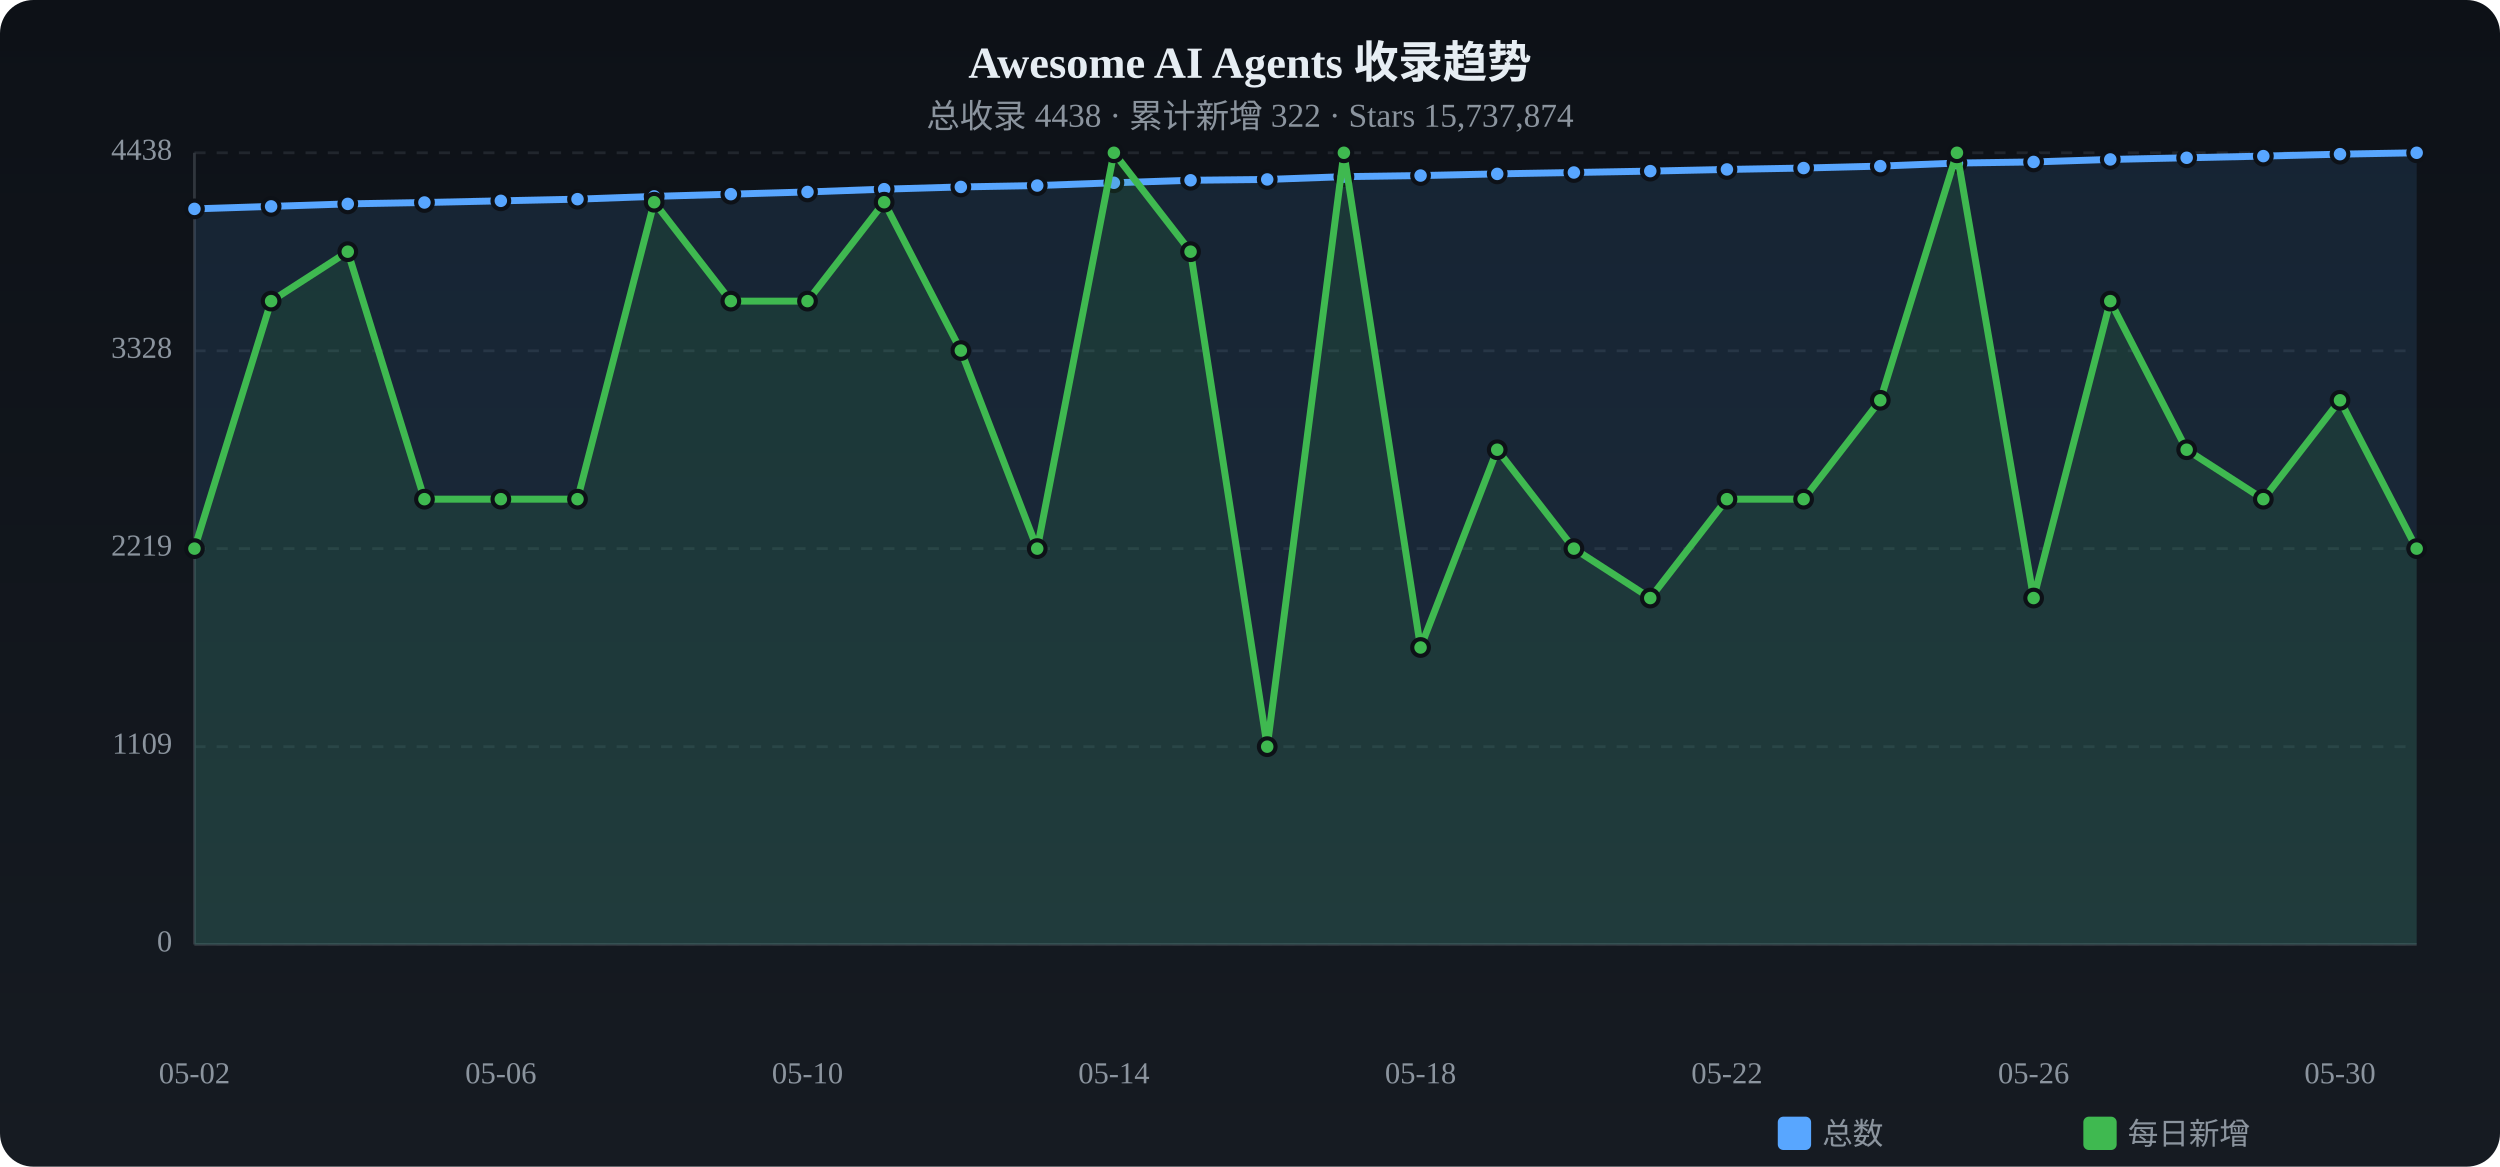
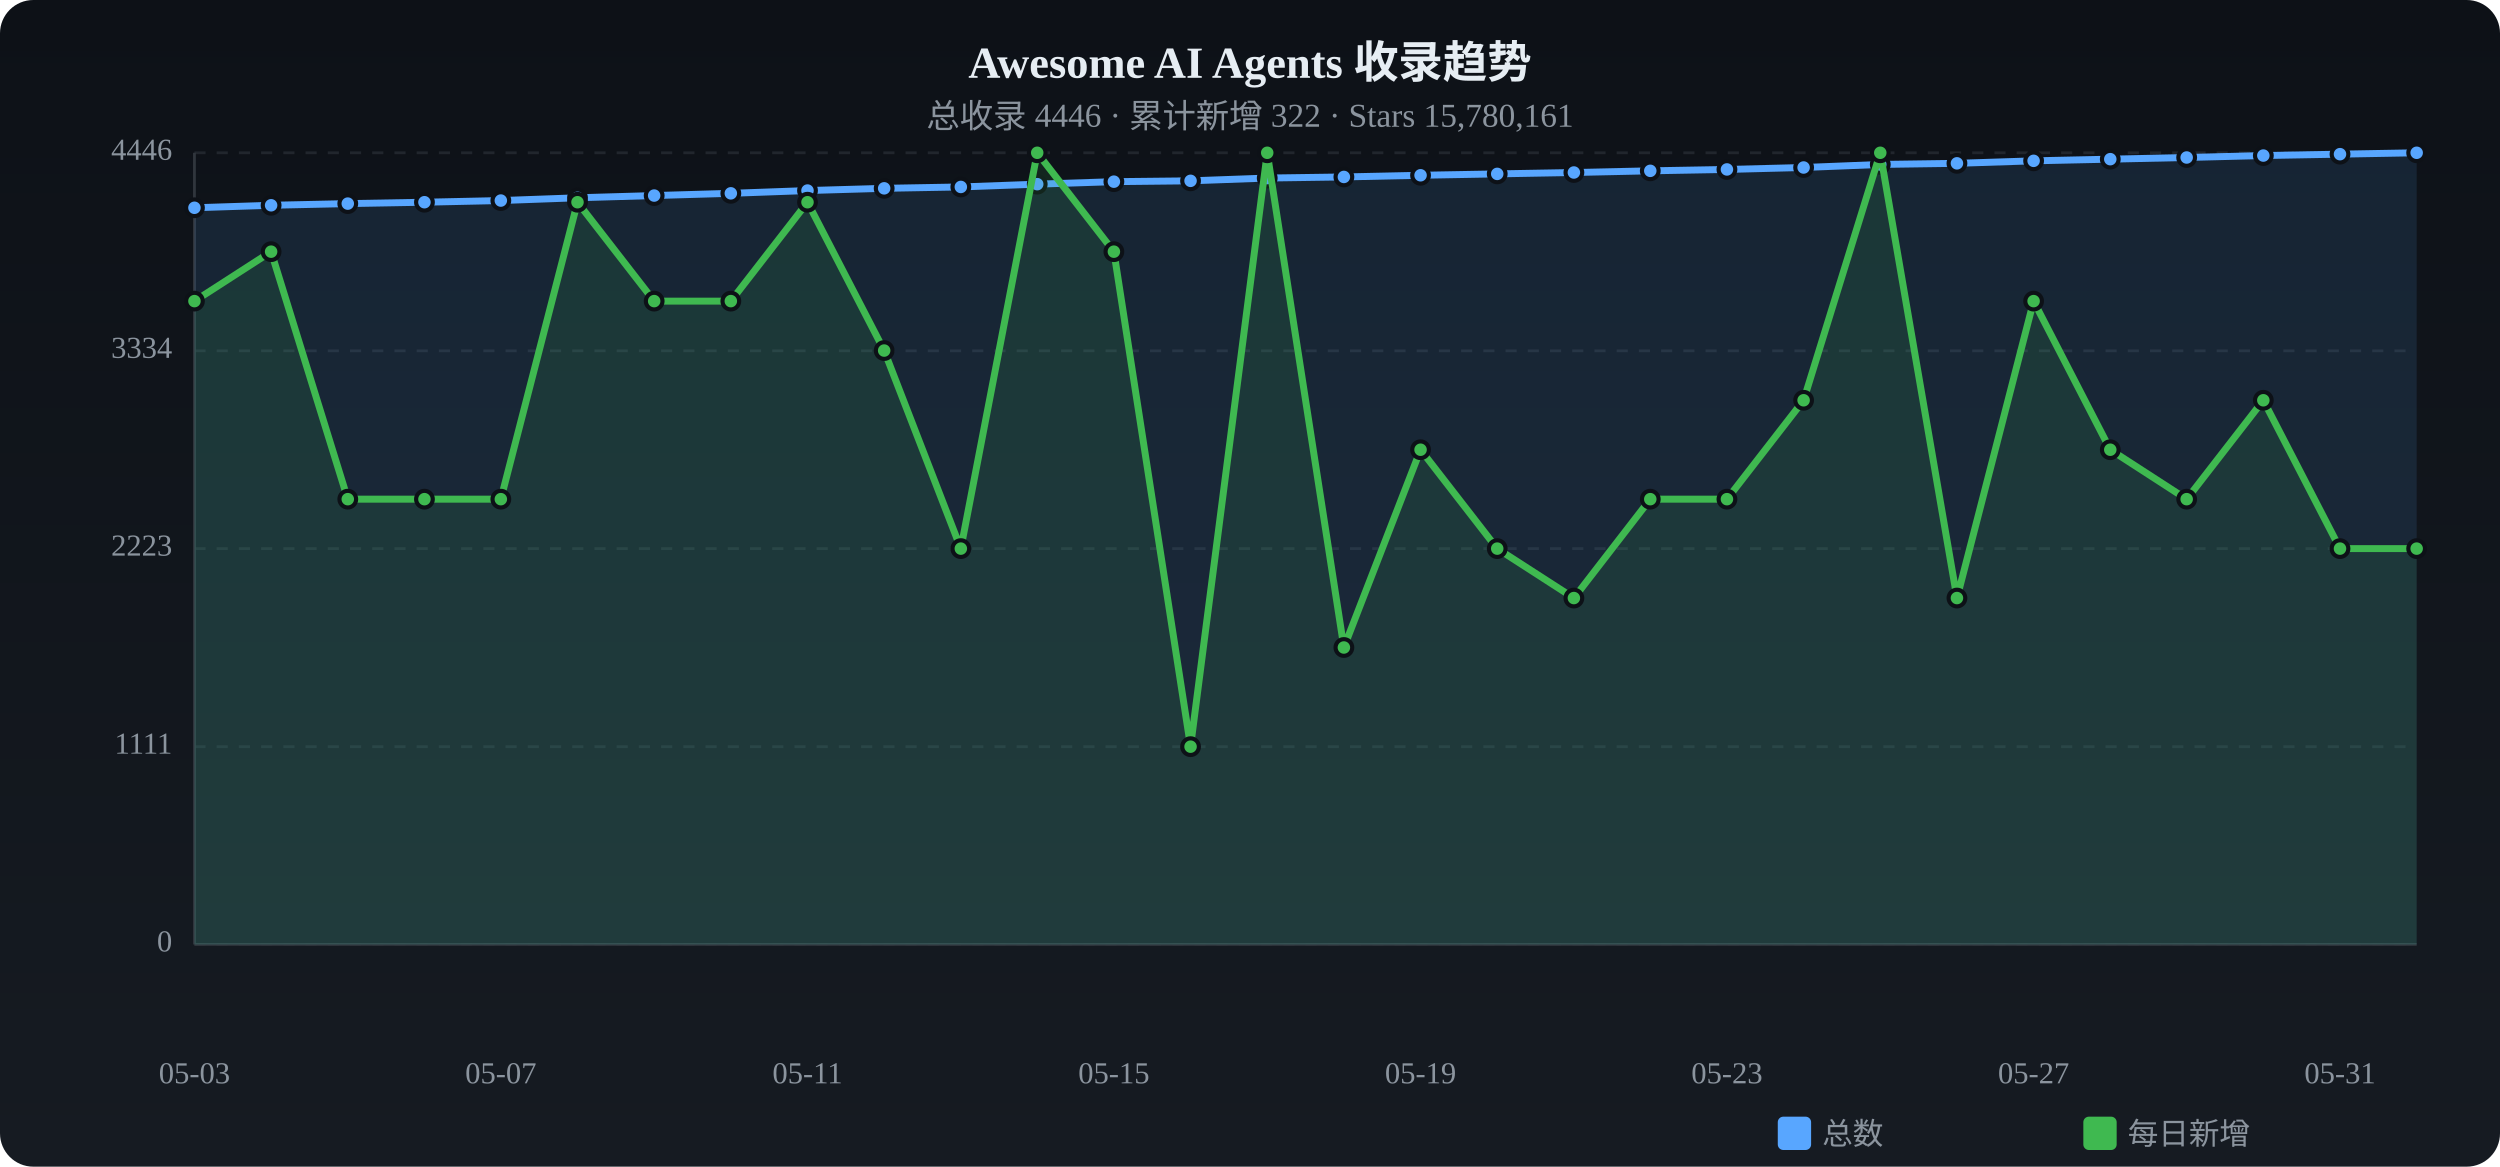
<svg xmlns="http://www.w3.org/2000/svg" viewBox="0 0 900 420" width="900" height="420">
  <defs>
    <linearGradient id="tbg" x1="0%" y1="0%" x2="0%" y2="100%">
      <stop offset="0%" stop-color="#0d1117" />
      <stop offset="100%" stop-color="#161b22" />
    </linearGradient>
  </defs>
  <rect width="900" height="420" rx="12" fill="url(#tbg)" />
  <text x="450.0" y="28" text-anchor="middle" fill="#e6edf3" font-size="16" font-weight="bold">Awesome AI Agents 收录趋势</text>
-   <text x="450.0" y="46" text-anchor="middle" fill="#8b949e" font-size="12">总收录 4438 · 累计新增 322 · Stars 15,737,874</text>
+   <text x="450.0" y="46" text-anchor="middle" fill="#8b949e" font-size="12">总收录 4446 · 累计新增 322 · Stars 15,780,161</text>
  <text x="62" y="340.0" text-anchor="end" fill="#8b949e" font-size="11" dominant-baseline="middle">0</text>
  <line x1="70" y1="340.0" x2="870" y2="340.0" stroke="#21262d" stroke-dasharray="4 4" />
-   <text x="62" y="268.8" text-anchor="end" fill="#8b949e" font-size="11" dominant-baseline="middle">1109</text>
+   <text x="62" y="268.8" text-anchor="end" fill="#8b949e" font-size="11" dominant-baseline="middle">1111</text>
  <line x1="70" y1="268.8" x2="870" y2="268.8" stroke="#21262d" stroke-dasharray="4 4" />
-   <text x="62" y="197.5" text-anchor="end" fill="#8b949e" font-size="11" dominant-baseline="middle">2219</text>
+   <text x="62" y="197.5" text-anchor="end" fill="#8b949e" font-size="11" dominant-baseline="middle">2223</text>
  <line x1="70" y1="197.5" x2="870" y2="197.5" stroke="#21262d" stroke-dasharray="4 4" />
-   <text x="62" y="126.3" text-anchor="end" fill="#8b949e" font-size="11" dominant-baseline="middle">3328</text>
+   <text x="62" y="126.3" text-anchor="end" fill="#8b949e" font-size="11" dominant-baseline="middle">3334</text>
  <line x1="70" y1="126.3" x2="870" y2="126.3" stroke="#21262d" stroke-dasharray="4 4" />
-   <text x="62" y="55.0" text-anchor="end" fill="#8b949e" font-size="11" dominant-baseline="middle">4438</text>
+   <text x="62" y="55.0" text-anchor="end" fill="#8b949e" font-size="11" dominant-baseline="middle">4446</text>
  <line x1="70" y1="55.0" x2="870" y2="55.0" stroke="#21262d" stroke-dasharray="4 4" />
  <line x1="70" y1="55" x2="70" y2="340" stroke="#30363d" />
  <line x1="70" y1="340" x2="870" y2="340" stroke="#30363d" />
-   <path d="M70.0,75.2 L97.6,74.3 L125.2,73.4 L152.8,72.9 L180.3,72.3 L207.9,71.7 L235.5,70.7 L263.1,69.9 L290.7,69.1 L318.3,68.1 L345.9,67.3 L373.4,66.8 L401.0,65.8 L428.6,64.9 L456.2,64.6 L483.8,63.6 L511.4,63.2 L539.0,62.6 L566.6,62.1 L594.1,61.6 L621.7,61.0 L649.3,60.5 L676.9,59.8 L704.5,58.7 L732.1,58.3 L759.7,57.4 L787.2,56.8 L814.8,56.2 L842.4,55.5 L870.0,55.0 L870.0,340 L70.0,340 Z" fill="#58a6ff" opacity="0.12" />
-   <polyline points="70.0,75.2 97.6,74.3 125.2,73.4 152.8,72.9 180.3,72.3 207.9,71.7 235.5,70.7 263.1,69.9 290.7,69.1 318.3,68.1 345.9,67.3 373.4,66.8 401.0,65.8 428.6,64.9 456.2,64.6 483.8,63.6 511.4,63.2 539.0,62.6 566.6,62.1 594.1,61.6 621.7,61.0 649.3,60.5 676.9,59.8 704.5,58.7 732.1,58.3 759.7,57.4 787.2,56.8 814.8,56.2 842.4,55.5 870.0,55.0" fill="none" stroke="#58a6ff" stroke-width="2.5" stroke-linecap="round" stroke-linejoin="round" />
-   <circle cx="70.0" cy="75.2" r="3" fill="#58a6ff" stroke="#0d1117" stroke-width="1.5" />
-   <circle cx="97.6" cy="74.3" r="3" fill="#58a6ff" stroke="#0d1117" stroke-width="1.5" />
-   <circle cx="125.2" cy="73.4" r="3" fill="#58a6ff" stroke="#0d1117" stroke-width="1.5" />
-   <circle cx="152.8" cy="72.9" r="3" fill="#58a6ff" stroke="#0d1117" stroke-width="1.5" />
-   <circle cx="180.3" cy="72.3" r="3" fill="#58a6ff" stroke="#0d1117" stroke-width="1.5" />
-   <circle cx="207.9" cy="71.7" r="3" fill="#58a6ff" stroke="#0d1117" stroke-width="1.5" />
-   <circle cx="235.5" cy="70.7" r="3" fill="#58a6ff" stroke="#0d1117" stroke-width="1.5" />
-   <circle cx="263.1" cy="69.9" r="3" fill="#58a6ff" stroke="#0d1117" stroke-width="1.5" />
-   <circle cx="290.7" cy="69.1" r="3" fill="#58a6ff" stroke="#0d1117" stroke-width="1.5" />
-   <circle cx="318.3" cy="68.1" r="3" fill="#58a6ff" stroke="#0d1117" stroke-width="1.5" />
+   <path d="M70.0,74.8 L97.6,73.9 L125.2,73.3 L152.8,72.8 L180.3,72.2 L207.9,71.2 L235.5,70.4 L263.1,69.6 L290.7,68.6 L318.3,67.8 L345.9,67.3 L373.4,66.3 L401.0,65.4 L428.6,65.1 L456.2,64.1 L483.8,63.7 L511.4,63.1 L539.0,62.6 L566.6,62.1 L594.1,61.5 L621.7,61.0 L649.3,60.3 L676.9,59.2 L704.5,58.8 L732.1,57.9 L759.7,57.3 L787.2,56.7 L814.8,56.0 L842.4,55.5 L870.0,55.0 L870.0,340 L70.0,340 Z" fill="#58a6ff" opacity="0.12" />
+   <polyline points="70.0,74.8 97.6,73.9 125.2,73.3 152.8,72.8 180.3,72.2 207.9,71.2 235.5,70.4 263.1,69.6 290.7,68.6 318.3,67.8 345.9,67.3 373.4,66.3 401.0,65.4 428.6,65.1 456.2,64.1 483.8,63.7 511.4,63.1 539.0,62.6 566.6,62.1 594.1,61.5 621.7,61.0 649.3,60.3 676.9,59.2 704.5,58.8 732.1,57.9 759.7,57.3 787.2,56.7 814.8,56.0 842.4,55.5 870.0,55.0" fill="none" stroke="#58a6ff" stroke-width="2.5" stroke-linecap="round" stroke-linejoin="round" />
+   <circle cx="70.0" cy="74.8" r="3" fill="#58a6ff" stroke="#0d1117" stroke-width="1.5" />
+   <circle cx="97.6" cy="73.9" r="3" fill="#58a6ff" stroke="#0d1117" stroke-width="1.5" />
+   <circle cx="125.2" cy="73.3" r="3" fill="#58a6ff" stroke="#0d1117" stroke-width="1.5" />
+   <circle cx="152.8" cy="72.8" r="3" fill="#58a6ff" stroke="#0d1117" stroke-width="1.5" />
+   <circle cx="180.3" cy="72.2" r="3" fill="#58a6ff" stroke="#0d1117" stroke-width="1.5" />
+   <circle cx="207.9" cy="71.2" r="3" fill="#58a6ff" stroke="#0d1117" stroke-width="1.5" />
+   <circle cx="235.5" cy="70.4" r="3" fill="#58a6ff" stroke="#0d1117" stroke-width="1.5" />
+   <circle cx="263.1" cy="69.6" r="3" fill="#58a6ff" stroke="#0d1117" stroke-width="1.5" />
+   <circle cx="290.7" cy="68.6" r="3" fill="#58a6ff" stroke="#0d1117" stroke-width="1.5" />
+   <circle cx="318.3" cy="67.8" r="3" fill="#58a6ff" stroke="#0d1117" stroke-width="1.5" />
  <circle cx="345.9" cy="67.3" r="3" fill="#58a6ff" stroke="#0d1117" stroke-width="1.5" />
-   <circle cx="373.4" cy="66.8" r="3" fill="#58a6ff" stroke="#0d1117" stroke-width="1.5" />
-   <circle cx="401.0" cy="65.8" r="3" fill="#58a6ff" stroke="#0d1117" stroke-width="1.5" />
-   <circle cx="428.6" cy="64.9" r="3" fill="#58a6ff" stroke="#0d1117" stroke-width="1.5" />
-   <circle cx="456.2" cy="64.6" r="3" fill="#58a6ff" stroke="#0d1117" stroke-width="1.5" />
-   <circle cx="483.8" cy="63.6" r="3" fill="#58a6ff" stroke="#0d1117" stroke-width="1.5" />
-   <circle cx="511.4" cy="63.2" r="3" fill="#58a6ff" stroke="#0d1117" stroke-width="1.5" />
+   <circle cx="373.4" cy="66.3" r="3" fill="#58a6ff" stroke="#0d1117" stroke-width="1.5" />
+   <circle cx="401.0" cy="65.4" r="3" fill="#58a6ff" stroke="#0d1117" stroke-width="1.5" />
+   <circle cx="428.6" cy="65.1" r="3" fill="#58a6ff" stroke="#0d1117" stroke-width="1.5" />
+   <circle cx="456.2" cy="64.1" r="3" fill="#58a6ff" stroke="#0d1117" stroke-width="1.5" />
+   <circle cx="483.8" cy="63.7" r="3" fill="#58a6ff" stroke="#0d1117" stroke-width="1.5" />
+   <circle cx="511.4" cy="63.1" r="3" fill="#58a6ff" stroke="#0d1117" stroke-width="1.5" />
  <circle cx="539.0" cy="62.6" r="3" fill="#58a6ff" stroke="#0d1117" stroke-width="1.5" />
  <circle cx="566.6" cy="62.1" r="3" fill="#58a6ff" stroke="#0d1117" stroke-width="1.5" />
-   <circle cx="594.1" cy="61.6" r="3" fill="#58a6ff" stroke="#0d1117" stroke-width="1.5" />
+   <circle cx="594.1" cy="61.5" r="3" fill="#58a6ff" stroke="#0d1117" stroke-width="1.5" />
  <circle cx="621.7" cy="61.0" r="3" fill="#58a6ff" stroke="#0d1117" stroke-width="1.5" />
-   <circle cx="649.3" cy="60.5" r="3" fill="#58a6ff" stroke="#0d1117" stroke-width="1.5" />
-   <circle cx="676.9" cy="59.8" r="3" fill="#58a6ff" stroke="#0d1117" stroke-width="1.5" />
-   <circle cx="704.5" cy="58.7" r="3" fill="#58a6ff" stroke="#0d1117" stroke-width="1.5" />
-   <circle cx="732.1" cy="58.3" r="3" fill="#58a6ff" stroke="#0d1117" stroke-width="1.5" />
-   <circle cx="759.7" cy="57.4" r="3" fill="#58a6ff" stroke="#0d1117" stroke-width="1.5" />
-   <circle cx="787.2" cy="56.8" r="3" fill="#58a6ff" stroke="#0d1117" stroke-width="1.5" />
-   <circle cx="814.8" cy="56.2" r="3" fill="#58a6ff" stroke="#0d1117" stroke-width="1.5" />
+   <circle cx="649.3" cy="60.3" r="3" fill="#58a6ff" stroke="#0d1117" stroke-width="1.5" />
+   <circle cx="676.9" cy="59.2" r="3" fill="#58a6ff" stroke="#0d1117" stroke-width="1.5" />
+   <circle cx="704.5" cy="58.8" r="3" fill="#58a6ff" stroke="#0d1117" stroke-width="1.5" />
+   <circle cx="732.1" cy="57.9" r="3" fill="#58a6ff" stroke="#0d1117" stroke-width="1.5" />
+   <circle cx="759.7" cy="57.3" r="3" fill="#58a6ff" stroke="#0d1117" stroke-width="1.5" />
+   <circle cx="787.2" cy="56.7" r="3" fill="#58a6ff" stroke="#0d1117" stroke-width="1.5" />
+   <circle cx="814.8" cy="56.0" r="3" fill="#58a6ff" stroke="#0d1117" stroke-width="1.5" />
  <circle cx="842.4" cy="55.5" r="3" fill="#58a6ff" stroke="#0d1117" stroke-width="1.5" />
  <circle cx="870.0" cy="55.0" r="3" fill="#58a6ff" stroke="#0d1117" stroke-width="1.5" />
-   <path d="M70.0,197.5 L97.6,108.4 L125.2,90.6 L152.8,179.7 L180.3,179.7 L207.9,179.7 L235.5,72.8 L263.1,108.4 L290.7,108.4 L318.3,72.8 L345.9,126.2 L373.4,197.5 L401.0,55.0 L428.6,90.6 L456.2,268.8 L483.8,55.0 L511.4,233.1 L539.0,161.9 L566.6,197.5 L594.1,215.3 L621.7,179.7 L649.3,179.7 L676.9,144.1 L704.5,55.0 L732.1,215.3 L759.7,108.4 L787.2,161.9 L814.8,179.7 L842.4,144.1 L870.0,197.5 L870.0,340 L70.0,340 Z" fill="#3fb950" opacity="0.12" />
-   <polyline points="70.0,197.5 97.6,108.4 125.2,90.6 152.8,179.7 180.3,179.7 207.9,179.7 235.5,72.8 263.1,108.4 290.7,108.4 318.3,72.8 345.9,126.2 373.4,197.5 401.0,55.0 428.6,90.6 456.2,268.8 483.8,55.0 511.4,233.1 539.0,161.9 566.6,197.5 594.1,215.3 621.7,179.7 649.3,179.7 676.9,144.1 704.5,55.0 732.1,215.3 759.7,108.4 787.2,161.9 814.8,179.7 842.4,144.1 870.0,197.5" fill="none" stroke="#3fb950" stroke-width="2.5" stroke-linecap="round" stroke-linejoin="round" />
-   <circle cx="70.0" cy="197.5" r="3" fill="#3fb950" stroke="#0d1117" stroke-width="1.5" />
-   <circle cx="97.6" cy="108.4" r="3" fill="#3fb950" stroke="#0d1117" stroke-width="1.5" />
-   <circle cx="125.2" cy="90.6" r="3" fill="#3fb950" stroke="#0d1117" stroke-width="1.5" />
+   <path d="M70.0,108.4 L97.6,90.6 L125.2,179.7 L152.8,179.7 L180.3,179.7 L207.9,72.8 L235.5,108.4 L263.1,108.4 L290.7,72.8 L318.3,126.2 L345.9,197.5 L373.4,55.0 L401.0,90.6 L428.6,268.8 L456.2,55.0 L483.8,233.1 L511.4,161.9 L539.0,197.5 L566.6,215.3 L594.1,179.7 L621.7,179.7 L649.3,144.1 L676.9,55.0 L704.5,215.3 L732.1,108.4 L759.7,161.9 L787.2,179.7 L814.8,144.1 L842.4,197.5 L870.0,197.5 L870.0,340 L70.0,340 Z" fill="#3fb950" opacity="0.12" />
+   <polyline points="70.0,108.4 97.6,90.6 125.2,179.7 152.8,179.7 180.3,179.7 207.9,72.8 235.5,108.4 263.1,108.4 290.7,72.8 318.3,126.2 345.9,197.5 373.4,55.0 401.0,90.6 428.6,268.8 456.2,55.0 483.8,233.1 511.4,161.9 539.0,197.5 566.6,215.3 594.1,179.7 621.7,179.7 649.3,144.1 676.9,55.0 704.5,215.3 732.1,108.4 759.7,161.9 787.2,179.7 814.8,144.1 842.4,197.5 870.0,197.5" fill="none" stroke="#3fb950" stroke-width="2.5" stroke-linecap="round" stroke-linejoin="round" />
+   <circle cx="70.0" cy="108.4" r="3" fill="#3fb950" stroke="#0d1117" stroke-width="1.5" />
+   <circle cx="97.6" cy="90.6" r="3" fill="#3fb950" stroke="#0d1117" stroke-width="1.5" />
+   <circle cx="125.2" cy="179.7" r="3" fill="#3fb950" stroke="#0d1117" stroke-width="1.5" />
  <circle cx="152.8" cy="179.7" r="3" fill="#3fb950" stroke="#0d1117" stroke-width="1.5" />
  <circle cx="180.3" cy="179.7" r="3" fill="#3fb950" stroke="#0d1117" stroke-width="1.5" />
-   <circle cx="207.9" cy="179.7" r="3" fill="#3fb950" stroke="#0d1117" stroke-width="1.5" />
-   <circle cx="235.5" cy="72.8" r="3" fill="#3fb950" stroke="#0d1117" stroke-width="1.5" />
+   <circle cx="207.9" cy="72.8" r="3" fill="#3fb950" stroke="#0d1117" stroke-width="1.5" />
+   <circle cx="235.5" cy="108.4" r="3" fill="#3fb950" stroke="#0d1117" stroke-width="1.5" />
  <circle cx="263.1" cy="108.4" r="3" fill="#3fb950" stroke="#0d1117" stroke-width="1.5" />
-   <circle cx="290.7" cy="108.4" r="3" fill="#3fb950" stroke="#0d1117" stroke-width="1.5" />
-   <circle cx="318.3" cy="72.8" r="3" fill="#3fb950" stroke="#0d1117" stroke-width="1.5" />
-   <circle cx="345.9" cy="126.2" r="3" fill="#3fb950" stroke="#0d1117" stroke-width="1.5" />
-   <circle cx="373.4" cy="197.5" r="3" fill="#3fb950" stroke="#0d1117" stroke-width="1.5" />
-   <circle cx="401.0" cy="55.0" r="3" fill="#3fb950" stroke="#0d1117" stroke-width="1.5" />
-   <circle cx="428.6" cy="90.6" r="3" fill="#3fb950" stroke="#0d1117" stroke-width="1.5" />
-   <circle cx="456.2" cy="268.8" r="3" fill="#3fb950" stroke="#0d1117" stroke-width="1.5" />
-   <circle cx="483.8" cy="55.0" r="3" fill="#3fb950" stroke="#0d1117" stroke-width="1.5" />
-   <circle cx="511.4" cy="233.1" r="3" fill="#3fb950" stroke="#0d1117" stroke-width="1.5" />
-   <circle cx="539.0" cy="161.9" r="3" fill="#3fb950" stroke="#0d1117" stroke-width="1.5" />
-   <circle cx="566.6" cy="197.5" r="3" fill="#3fb950" stroke="#0d1117" stroke-width="1.5" />
-   <circle cx="594.1" cy="215.3" r="3" fill="#3fb950" stroke="#0d1117" stroke-width="1.5" />
+   <circle cx="290.7" cy="72.8" r="3" fill="#3fb950" stroke="#0d1117" stroke-width="1.5" />
+   <circle cx="318.3" cy="126.2" r="3" fill="#3fb950" stroke="#0d1117" stroke-width="1.5" />
+   <circle cx="345.9" cy="197.5" r="3" fill="#3fb950" stroke="#0d1117" stroke-width="1.5" />
+   <circle cx="373.4" cy="55.0" r="3" fill="#3fb950" stroke="#0d1117" stroke-width="1.5" />
+   <circle cx="401.0" cy="90.6" r="3" fill="#3fb950" stroke="#0d1117" stroke-width="1.5" />
+   <circle cx="428.6" cy="268.8" r="3" fill="#3fb950" stroke="#0d1117" stroke-width="1.5" />
+   <circle cx="456.2" cy="55.0" r="3" fill="#3fb950" stroke="#0d1117" stroke-width="1.5" />
+   <circle cx="483.8" cy="233.1" r="3" fill="#3fb950" stroke="#0d1117" stroke-width="1.5" />
+   <circle cx="511.4" cy="161.9" r="3" fill="#3fb950" stroke="#0d1117" stroke-width="1.5" />
+   <circle cx="539.0" cy="197.5" r="3" fill="#3fb950" stroke="#0d1117" stroke-width="1.5" />
+   <circle cx="566.6" cy="215.3" r="3" fill="#3fb950" stroke="#0d1117" stroke-width="1.5" />
+   <circle cx="594.1" cy="179.7" r="3" fill="#3fb950" stroke="#0d1117" stroke-width="1.5" />
  <circle cx="621.7" cy="179.7" r="3" fill="#3fb950" stroke="#0d1117" stroke-width="1.5" />
-   <circle cx="649.3" cy="179.7" r="3" fill="#3fb950" stroke="#0d1117" stroke-width="1.5" />
-   <circle cx="676.9" cy="144.1" r="3" fill="#3fb950" stroke="#0d1117" stroke-width="1.5" />
-   <circle cx="704.5" cy="55.0" r="3" fill="#3fb950" stroke="#0d1117" stroke-width="1.5" />
-   <circle cx="732.1" cy="215.3" r="3" fill="#3fb950" stroke="#0d1117" stroke-width="1.5" />
-   <circle cx="759.7" cy="108.4" r="3" fill="#3fb950" stroke="#0d1117" stroke-width="1.5" />
-   <circle cx="787.2" cy="161.9" r="3" fill="#3fb950" stroke="#0d1117" stroke-width="1.5" />
-   <circle cx="814.8" cy="179.7" r="3" fill="#3fb950" stroke="#0d1117" stroke-width="1.5" />
-   <circle cx="842.4" cy="144.1" r="3" fill="#3fb950" stroke="#0d1117" stroke-width="1.5" />
+   <circle cx="649.3" cy="144.1" r="3" fill="#3fb950" stroke="#0d1117" stroke-width="1.5" />
+   <circle cx="676.9" cy="55.0" r="3" fill="#3fb950" stroke="#0d1117" stroke-width="1.5" />
+   <circle cx="704.5" cy="215.3" r="3" fill="#3fb950" stroke="#0d1117" stroke-width="1.5" />
+   <circle cx="732.1" cy="108.4" r="3" fill="#3fb950" stroke="#0d1117" stroke-width="1.5" />
+   <circle cx="759.7" cy="161.9" r="3" fill="#3fb950" stroke="#0d1117" stroke-width="1.5" />
+   <circle cx="787.2" cy="179.7" r="3" fill="#3fb950" stroke="#0d1117" stroke-width="1.5" />
+   <circle cx="814.8" cy="144.1" r="3" fill="#3fb950" stroke="#0d1117" stroke-width="1.5" />
+   <circle cx="842.4" cy="197.5" r="3" fill="#3fb950" stroke="#0d1117" stroke-width="1.5" />
  <circle cx="870.0" cy="197.5" r="3" fill="#3fb950" stroke="#0d1117" stroke-width="1.5" />
-   <text x="70.0" y="390" text-anchor="middle" fill="#8b949e" font-size="11">05-02</text>
-   <text x="180.3" y="390" text-anchor="middle" fill="#8b949e" font-size="11">05-06</text>
-   <text x="290.7" y="390" text-anchor="middle" fill="#8b949e" font-size="11">05-10</text>
-   <text x="401.0" y="390" text-anchor="middle" fill="#8b949e" font-size="11">05-14</text>
-   <text x="511.4" y="390" text-anchor="middle" fill="#8b949e" font-size="11">05-18</text>
-   <text x="621.7" y="390" text-anchor="middle" fill="#8b949e" font-size="11">05-22</text>
-   <text x="732.1" y="390" text-anchor="middle" fill="#8b949e" font-size="11">05-26</text>
-   <text x="842.4" y="390" text-anchor="middle" fill="#8b949e" font-size="11">05-30</text>
+   <text x="70.0" y="390" text-anchor="middle" fill="#8b949e" font-size="11">05-03</text>
+   <text x="180.3" y="390" text-anchor="middle" fill="#8b949e" font-size="11">05-07</text>
+   <text x="290.7" y="390" text-anchor="middle" fill="#8b949e" font-size="11">05-11</text>
+   <text x="401.0" y="390" text-anchor="middle" fill="#8b949e" font-size="11">05-15</text>
+   <text x="511.4" y="390" text-anchor="middle" fill="#8b949e" font-size="11">05-19</text>
+   <text x="621.7" y="390" text-anchor="middle" fill="#8b949e" font-size="11">05-23</text>
+   <text x="732.1" y="390" text-anchor="middle" fill="#8b949e" font-size="11">05-27</text>
+   <text x="842.4" y="390" text-anchor="middle" fill="#8b949e" font-size="11">05-31</text>
  <rect x="640" y="402" width="12" height="12" rx="2" fill="#58a6ff" />
  <text x="656" y="412" fill="#8b949e" font-size="11">总数</text>
  <rect x="750" y="402" width="12" height="12" rx="2" fill="#3fb950" />
  <text x="766" y="412" fill="#8b949e" font-size="11">每日新增</text>
</svg>
